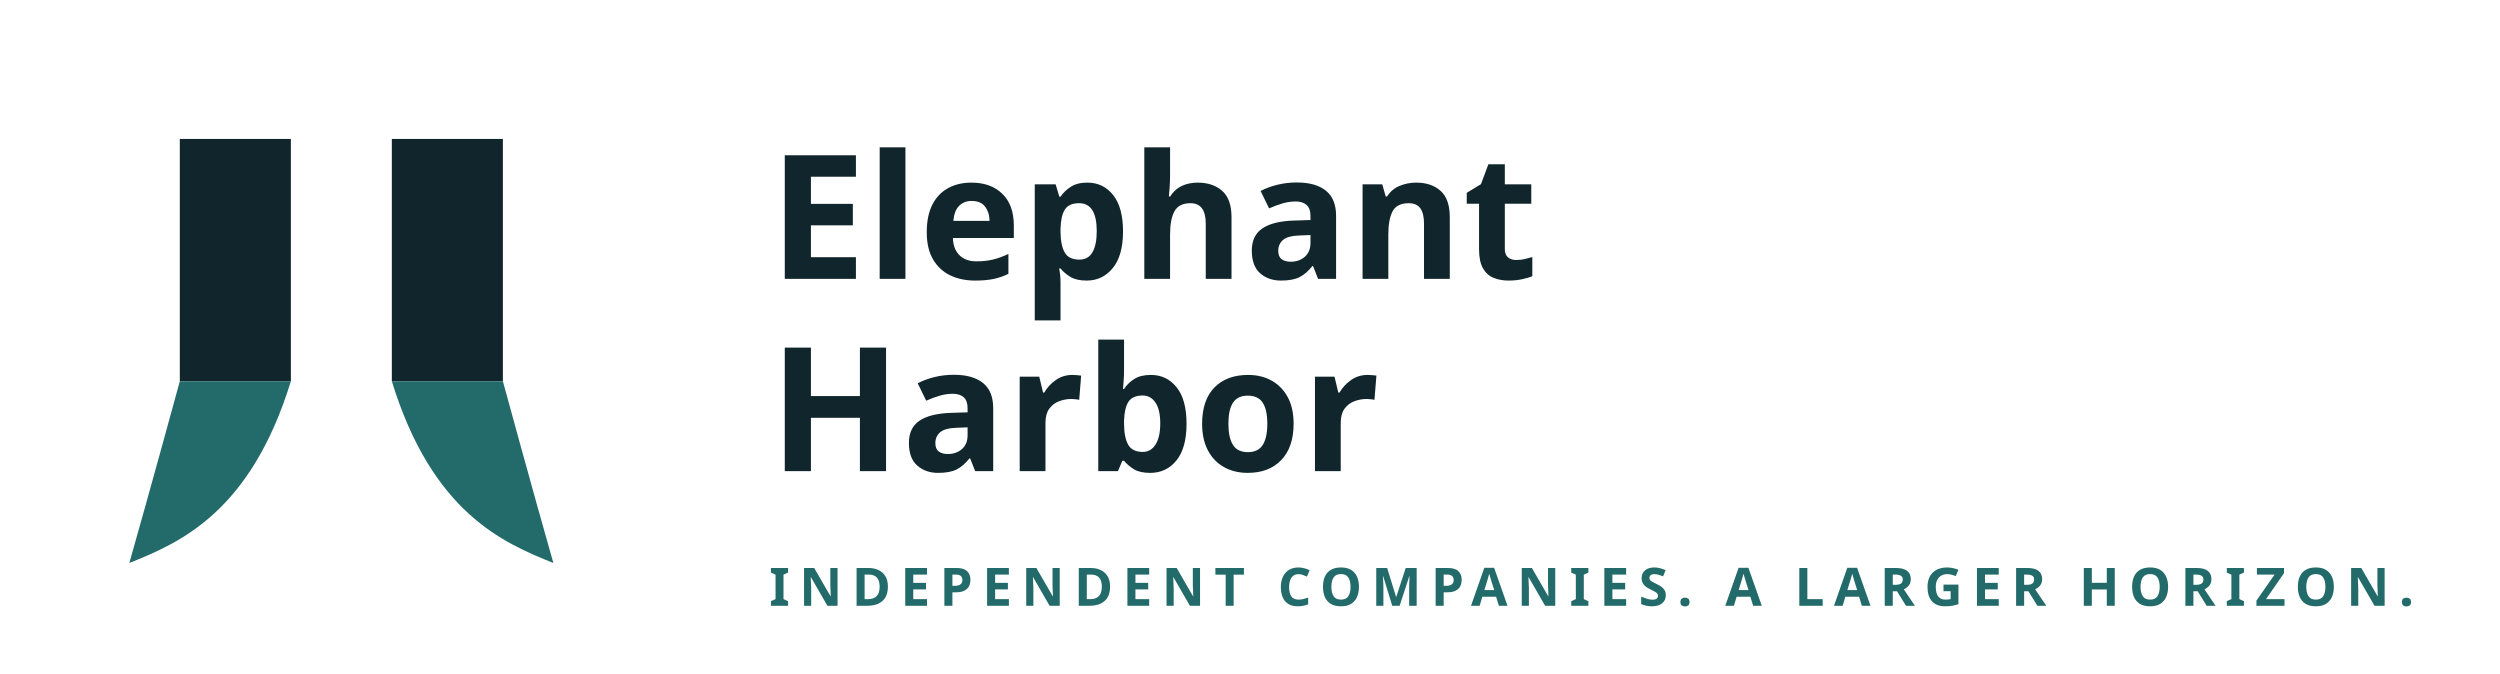
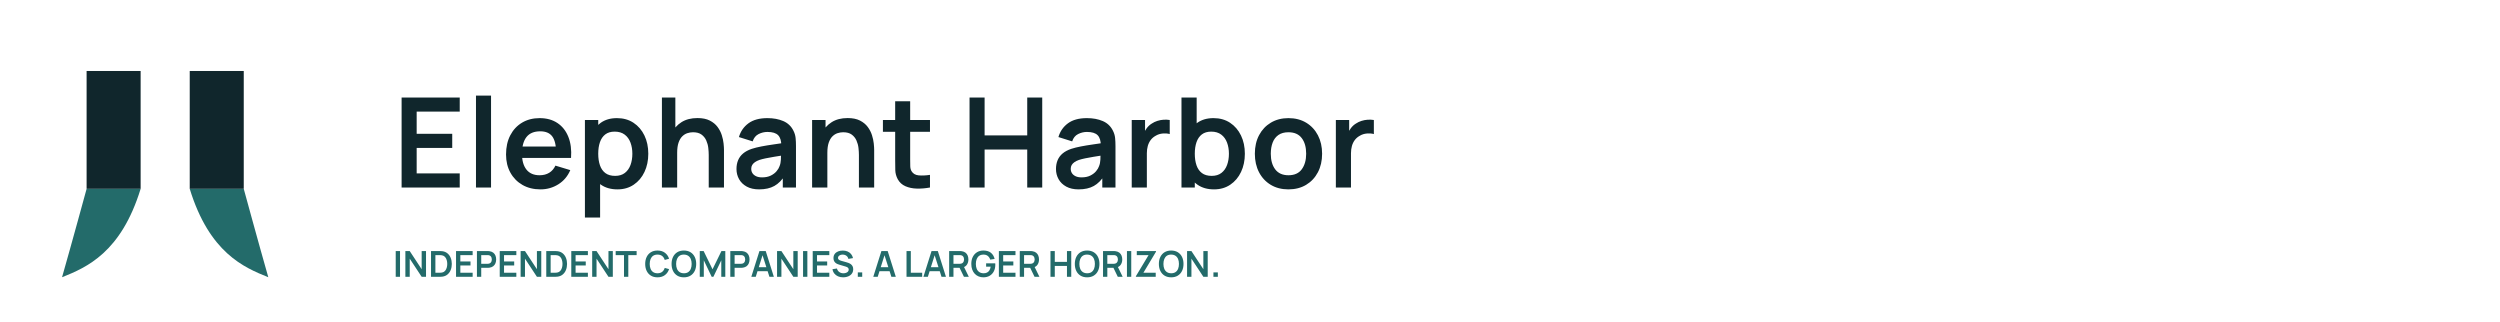
- <svg xmlns="http://www.w3.org/2000/svg" viewBox="0 0 520 140" role="img" aria-label="Elephant Harbor">
-   <g transform="translate(8,10) scale(1.05)">
+ <svg xmlns="http://www.w3.org/2000/svg" viewBox="0 0 560 72" role="img" aria-label="Elephant Harbor">
+   <g transform="translate(4,6) scale(0.55)">
    <rect x="28" y="18" width="22" height="48" fill="#10262C" />
    <path d="M28 66 C28 66 22 88 18 102 C28 98 42 92 50 66 Z" fill="#236B6A" />
    <rect x="70" y="18" width="22" height="48" fill="#10262C" />
    <path d="M92 66 C92 66 98 88 102 102 C92 98 78 92 70 66 Z" fill="#236B6A" />
  </g>
-   <text x="160" y="58" font-family="Manrope, system-ui, sans-serif" font-size="36" font-weight="700" fill="#10262C">Elephant</text>
-   <text x="160" y="98" font-family="Manrope, system-ui, sans-serif" font-size="36" font-weight="700" fill="#10262C">Harbor</text>
-   <text x="160" y="126" font-family="Manrope, system-ui, sans-serif" font-size="11" font-weight="600" letter-spacing="0.18em" fill="#236B6A">INDEPENDENT COMPANIES. A LARGER HORIZON.</text>
+   <path fill="#10262C" d="M89.96 42.0V21.84H102.98V25.004H93.334V29.974H101.3V33.138H93.334V38.836H102.98V42.0ZM106.62 42.0V21.42H109.994V42.0ZM121.068 42.42Q118.772 42.42 117.036 41.426Q115.3 40.432 114.327 38.668Q113.354 36.904 113.354 34.608Q113.354 32.13 114.306 30.303Q115.258 28.476 116.952 27.468Q118.646 26.46 120.872 26.46Q123.224 26.46 124.869 27.559Q126.514 28.658 127.312 30.66Q128.11 32.662 127.914 35.378H124.568V34.146Q124.554 31.682 123.7 30.548Q122.846 29.414 121.012 29.414Q118.94 29.414 117.932 30.695Q116.924 31.976 116.924 34.44Q116.924 36.736 117.932 37.996Q118.94 39.256 120.872 39.256Q122.118 39.256 123.021 38.703Q123.924 38.15 124.414 37.1L127.746 38.108Q126.878 40.152 125.065 41.286Q123.252 42.42 121.068 42.42ZM115.86 35.378V32.83H126.262V35.378ZM138.316 42.42Q136.104 42.42 134.606 41.37Q133.108 40.32 132.352 38.507Q131.596 36.694 131.596 34.44Q131.596 32.158 132.352 30.352Q133.108 28.546 134.571 27.503Q136.034 26.46 138.19 26.46Q140.332 26.46 141.907 27.503Q143.482 28.546 144.35 30.345Q145.218 32.144 145.218 34.44Q145.218 36.708 144.364 38.514Q143.51 40.32 141.956 41.37Q140.402 42.42 138.316 42.42ZM131.022 48.72V26.88H134.004V37.492H134.424V48.72ZM137.798 39.396Q139.114 39.396 139.968 38.738Q140.822 38.08 141.235 36.953Q141.648 35.826 141.648 34.44Q141.648 33.068 141.228 31.941Q140.808 30.814 139.926 30.149Q139.044 29.484 137.686 29.484Q136.398 29.484 135.586 30.107Q134.774 30.73 134.389 31.843Q134.004 32.956 134.004 34.44Q134.004 35.91 134.389 37.03Q134.774 38.15 135.607 38.773Q136.44 39.396 137.798 39.396ZM158.756 42.0V34.72Q158.756 34.006 158.658 33.138Q158.56 32.27 158.203 31.465Q157.846 30.66 157.139 30.142Q156.432 29.624 155.228 29.624Q154.584 29.624 153.954 29.834Q153.324 30.044 152.813 30.555Q152.302 31.066 151.994 31.955Q151.686 32.844 151.686 34.23L149.684 33.376Q149.684 31.444 150.433 29.876Q151.182 28.308 152.638 27.377Q154.094 26.446 156.222 26.446Q157.902 26.446 158.994 27.006Q160.086 27.566 160.73 28.434Q161.374 29.302 161.682 30.282Q161.99 31.262 162.081 32.137Q162.172 33.012 162.172 33.558V42.0ZM148.27 42.0V21.84H151.28V32.452H151.686V42.0ZM170.04 42.42Q168.402 42.42 167.268 41.797Q166.134 41.174 165.553 40.138Q164.972 39.102 164.972 37.856Q164.972 36.764 165.336 35.889Q165.7 35.014 166.456 34.377Q167.212 33.74 168.416 33.334Q169.326 33.04 170.551 32.802Q171.776 32.564 173.211 32.361Q174.646 32.158 176.214 31.92L175.01 32.606Q175.024 31.038 174.31 30.296Q173.596 29.554 171.902 29.554Q170.88 29.554 169.928 30.03Q168.976 30.506 168.598 31.668L165.518 30.702Q166.078 28.784 167.653 27.622Q169.228 26.46 171.902 26.46Q173.918 26.46 175.451 27.118Q176.984 27.776 177.726 29.274Q178.132 30.072 178.216 30.905Q178.3 31.738 178.3 32.718V42.0H175.346V38.724L175.836 39.256Q174.814 40.894 173.449 41.657Q172.084 42.42 170.04 42.42ZM170.712 39.732Q171.86 39.732 172.672 39.326Q173.484 38.92 173.967 38.332Q174.45 37.744 174.618 37.226Q174.884 36.582 174.919 35.749Q174.954 34.916 174.954 34.398L175.99 34.706Q174.464 34.944 173.372 35.126Q172.28 35.308 171.496 35.469Q170.712 35.63 170.11 35.826Q169.522 36.036 169.116 36.316Q168.71 36.596 168.493 36.96Q168.276 37.324 168.276 37.814Q168.276 38.374 168.556 38.801Q168.836 39.228 169.375 39.48Q169.914 39.732 170.712 39.732ZM192.398 42.0V34.72Q192.398 34.006 192.3 33.138Q192.202 32.27 191.845 31.465Q191.488 30.66 190.781 30.142Q190.074 29.624 188.87 29.624Q188.226 29.624 187.596 29.834Q186.966 30.044 186.455 30.555Q185.944 31.066 185.636 31.955Q185.328 32.844 185.328 34.23L183.326 33.376Q183.326 31.444 184.075 29.876Q184.824 28.308 186.28 27.377Q187.736 26.446 189.864 26.446Q191.544 26.446 192.636 27.006Q193.728 27.566 194.372 28.434Q195.016 29.302 195.324 30.282Q195.632 31.262 195.723 32.137Q195.814 33.012 195.814 33.558V42.0ZM181.912 42.0V26.88H184.922V31.57H185.328V42.0ZM208.316 42.0Q206.818 42.28 205.383 42.245Q203.948 42.21 202.814 41.713Q201.68 41.216 201.092 40.138Q200.574 39.158 200.546 38.136Q200.518 37.114 200.518 35.826V22.68H203.878V35.63Q203.878 36.54 203.899 37.226Q203.92 37.912 204.186 38.346Q204.69 39.186 205.796 39.284Q206.902 39.382 208.316 39.172ZM197.774 29.526V26.88H208.316V29.526ZM217.178 42.0V21.84H220.552V30.324H230.1V21.84H233.46V42.0H230.1V33.488H220.552V42.0ZM241.608 42.42Q239.97 42.42 238.836 41.797Q237.702 41.174 237.121 40.138Q236.54 39.102 236.54 37.856Q236.54 36.764 236.904 35.889Q237.268 35.014 238.024 34.377Q238.78 33.74 239.984 33.334Q240.894 33.04 242.119 32.802Q243.344 32.564 244.779 32.361Q246.214 32.158 247.782 31.92L246.578 32.606Q246.592 31.038 245.878 30.296Q245.164 29.554 243.47 29.554Q242.448 29.554 241.496 30.03Q240.544 30.506 240.166 31.668L237.086 30.702Q237.646 28.784 239.221 27.622Q240.796 26.46 243.47 26.46Q245.486 26.46 247.019 27.118Q248.552 27.776 249.294 29.274Q249.7 30.072 249.784 30.905Q249.868 31.738 249.868 32.718V42.0H246.914V38.724L247.404 39.256Q246.382 40.894 245.017 41.657Q243.652 42.42 241.608 42.42ZM242.28 39.732Q243.428 39.732 244.24 39.326Q245.052 38.92 245.535 38.332Q246.018 37.744 246.186 37.226Q246.452 36.582 246.487 35.749Q246.522 34.916 246.522 34.398L247.558 34.706Q246.032 34.944 244.94 35.126Q243.848 35.308 243.064 35.469Q242.28 35.63 241.678 35.826Q241.09 36.036 240.684 36.316Q240.278 36.596 240.061 36.96Q239.844 37.324 239.844 37.814Q239.844 38.374 240.124 38.801Q240.404 39.228 240.943 39.48Q241.482 39.732 242.28 39.732ZM253.508 42.0V26.88H256.49V30.562L256.126 30.086Q256.406 29.33 256.875 28.707Q257.344 28.084 258.002 27.678Q258.562 27.3 259.241 27.083Q259.92 26.866 260.634 26.817Q261.348 26.768 262.02 26.88V30.03Q261.348 29.834 260.473 29.904Q259.598 29.974 258.898 30.394Q258.198 30.772 257.757 31.36Q257.316 31.948 257.106 32.697Q256.896 33.446 256.896 34.314V42.0ZM271.946 42.42Q269.734 42.42 268.236 41.37Q266.738 40.32 265.982 38.507Q265.226 36.694 265.226 34.44Q265.226 32.158 265.982 30.352Q266.738 28.546 268.201 27.503Q269.664 26.46 271.82 26.46Q273.962 26.46 275.537 27.503Q277.112 28.546 277.98 30.345Q278.848 32.144 278.848 34.44Q278.848 36.708 277.994 38.514Q277.14 40.32 275.586 41.37Q274.032 42.42 271.946 42.42ZM264.652 42.0V21.84H268.054V31.388H267.634V42.0ZM271.428 39.396Q272.744 39.396 273.598 38.738Q274.452 38.08 274.865 36.953Q275.278 35.826 275.278 34.44Q275.278 33.068 274.858 31.941Q274.438 30.814 273.556 30.149Q272.674 29.484 271.316 29.484Q270.028 29.484 269.216 30.107Q268.404 30.73 268.019 31.843Q267.634 32.956 267.634 34.44Q267.634 35.91 268.019 37.03Q268.404 38.15 269.237 38.773Q270.07 39.396 271.428 39.396ZM288.606 42.42Q286.338 42.42 284.644 41.398Q282.95 40.376 282.019 38.577Q281.088 36.778 281.088 34.44Q281.088 32.06 282.04 30.268Q282.992 28.476 284.686 27.468Q286.38 26.46 288.606 26.46Q290.888 26.46 292.582 27.482Q294.276 28.504 295.214 30.303Q296.152 32.102 296.152 34.44Q296.152 36.792 295.207 38.591Q294.262 40.39 292.568 41.405Q290.874 42.42 288.606 42.42ZM288.606 39.256Q290.622 39.256 291.602 37.912Q292.582 36.568 292.582 34.44Q292.582 32.242 291.588 30.933Q290.594 29.624 288.606 29.624Q287.248 29.624 286.373 30.233Q285.498 30.842 285.078 31.927Q284.658 33.012 284.658 34.44Q284.658 36.638 285.659 37.947Q286.66 39.256 288.606 39.256ZM299.232 42.0V26.88H302.214V30.562L301.85 30.086Q302.13 29.33 302.599 28.707Q303.068 28.084 303.726 27.678Q304.286 27.3 304.965 27.083Q305.644 26.866 306.358 26.817Q307.072 26.768 307.744 26.88V30.03Q307.072 29.834 306.197 29.904Q305.322 29.974 304.622 30.394Q303.922 30.772 303.481 31.36Q303.04 31.948 302.83 32.697Q302.62 33.446 302.62 34.314V42.0Z" />
+   <path fill="#236B6A" d="M88.64 62.0V56.24H89.604V62.0ZM90.804 62.0V56.24H91.78L94.452 60.3V56.24H95.428V62.0H94.452L91.78 57.94V62.0ZM96.548 62.0V56.24H98.384Q98.456 56.24 98.67 56.244Q98.884 56.248 99.084 56.272Q99.768 56.36 100.242 56.758Q100.716 57.156 100.96 57.772Q101.204 58.388 101.204 59.12Q101.204 59.852 100.96 60.468Q100.716 61.084 100.242 61.482Q99.768 61.88 99.084 61.968Q98.888 61.992 98.672 61.996Q98.456 62.0 98.384 62.0ZM97.528 61.092H98.384Q98.504 61.092 98.69 61.084Q98.876 61.076 99.02 61.048Q99.428 60.972 99.684 60.684Q99.94 60.396 100.062 59.984Q100.184 59.572 100.184 59.12Q100.184 58.652 100.06 58.24Q99.936 57.828 99.678 57.548Q99.42 57.268 99.02 57.192Q98.876 57.16 98.69 57.154Q98.504 57.148 98.384 57.148H97.528ZM102.152 62.0V56.24H105.872V57.144H103.116V58.564H105.392V59.468H103.116V61.096H105.872V62.0ZM106.832 62.0V56.24H109.212Q109.296 56.24 109.428 56.246Q109.56 56.252 109.672 56.272Q110.172 56.348 110.498 56.604Q110.824 56.86 110.982 57.25Q111.14 57.64 111.14 58.116Q111.14 58.588 110.98 58.978Q110.82 59.368 110.494 59.624Q110.168 59.88 109.672 59.956Q109.56 59.972 109.426 59.98Q109.292 59.988 109.212 59.988H107.796V62.0ZM107.796 59.088H109.172Q109.252 59.088 109.352 59.08Q109.452 59.072 109.536 59.048Q109.776 58.988 109.914 58.836Q110.052 58.684 110.11 58.492Q110.168 58.3 110.168 58.116Q110.168 57.932 110.11 57.738Q110.052 57.544 109.914 57.392Q109.776 57.24 109.536 57.18Q109.452 57.156 109.352 57.15Q109.252 57.144 109.172 57.144H107.796ZM111.94 62.0V56.24H115.66V57.144H112.904V58.564H115.18V59.468H112.904V61.096H115.66V62.0ZM116.62 62.0V56.24H117.596L120.268 60.3V56.24H121.244V62.0H120.268L117.596 57.94V62.0ZM122.364 62.0V56.24H124.2Q124.272 56.24 124.486 56.244Q124.7 56.248 124.9 56.272Q125.584 56.36 126.058 56.758Q126.532 57.156 126.776 57.772Q127.02 58.388 127.02 59.12Q127.02 59.852 126.776 60.468Q126.532 61.084 126.058 61.482Q125.584 61.88 124.9 61.968Q124.704 61.992 124.488 61.996Q124.272 62.0 124.2 62.0ZM123.344 61.092H124.2Q124.32 61.092 124.506 61.084Q124.692 61.076 124.836 61.048Q125.244 60.972 125.5 60.684Q125.756 60.396 125.878 59.984Q126.0 59.572 126.0 59.12Q126.0 58.652 125.876 58.24Q125.752 57.828 125.494 57.548Q125.236 57.268 124.836 57.192Q124.692 57.16 124.506 57.154Q124.32 57.148 124.2 57.148H123.344ZM127.968 62.0V56.24H131.688V57.144H128.932V58.564H131.208V59.468H128.932V61.096H131.688V62.0ZM132.648 62.0V56.24H133.624L136.296 60.3V56.24H137.272V62.0H136.296L133.624 57.94V62.0ZM139.776 62.0V57.144H137.912V56.24H142.604V57.144H140.74V62.0ZM147.28 62.12Q146.416 62.12 145.8 61.742Q145.184 61.364 144.854 60.688Q144.524 60.012 144.524 59.12Q144.524 58.228 144.854 57.552Q145.184 56.876 145.8 56.498Q146.416 56.12 147.28 56.12Q148.276 56.12 148.94 56.618Q149.604 57.116 149.872 57.96L148.9 58.228Q148.732 57.664 148.328 57.346Q147.924 57.028 147.28 57.028Q146.7 57.028 146.314 57.288Q145.928 57.548 145.734 58.018Q145.54 58.488 145.536 59.12Q145.536 59.752 145.73 60.222Q145.924 60.692 146.312 60.952Q146.7 61.212 147.28 61.212Q147.924 61.212 148.328 60.892Q148.732 60.572 148.9 60.012L149.872 60.28Q149.604 61.124 148.94 61.622Q148.276 62.12 147.28 62.12ZM153.188 62.12Q152.324 62.12 151.708 61.742Q151.092 61.364 150.762 60.688Q150.432 60.012 150.432 59.12Q150.432 58.228 150.762 57.552Q151.092 56.876 151.708 56.498Q152.324 56.12 153.188 56.12Q154.052 56.12 154.67 56.498Q155.288 56.876 155.618 57.552Q155.948 58.228 155.948 59.12Q155.948 60.012 155.618 60.688Q155.288 61.364 154.67 61.742Q154.052 62.12 153.188 62.12ZM153.188 61.212Q153.768 61.216 154.154 60.956Q154.54 60.696 154.734 60.224Q154.928 59.752 154.928 59.12Q154.928 58.488 154.734 58.022Q154.54 57.556 154.154 57.296Q153.768 57.036 153.188 57.028Q152.608 57.024 152.224 57.284Q151.84 57.544 151.646 58.016Q151.452 58.488 151.452 59.12Q151.452 59.752 151.644 60.218Q151.836 60.684 152.222 60.944Q152.608 61.204 153.188 61.212ZM156.748 62.0V56.24H157.616L159.608 60.32L161.6 56.24H162.468V62.0H161.568V58.308L159.8 62.0H159.416L157.652 58.308V62.0ZM163.588 62.0V56.24H165.968Q166.052 56.24 166.184 56.246Q166.316 56.252 166.428 56.272Q166.928 56.348 167.254 56.604Q167.58 56.86 167.738 57.25Q167.896 57.64 167.896 58.116Q167.896 58.588 167.736 58.978Q167.576 59.368 167.25 59.624Q166.924 59.88 166.428 59.956Q166.316 59.972 166.182 59.98Q166.048 59.988 165.968 59.988H164.552V62.0ZM164.552 59.088H165.928Q166.008 59.088 166.108 59.08Q166.208 59.072 166.292 59.048Q166.532 58.988 166.67 58.836Q166.808 58.684 166.866 58.492Q166.924 58.3 166.924 58.116Q166.924 57.932 166.866 57.738Q166.808 57.544 166.67 57.392Q166.532 57.24 166.292 57.18Q166.208 57.156 166.108 57.15Q166.008 57.144 165.928 57.144H164.552ZM168.296 62.0 170.112 56.24H171.524L173.34 62.0H172.348L170.7 56.832H170.916L169.288 62.0ZM169.308 60.752V59.852H172.332V60.752ZM174.06 62.0V56.24H175.036L177.708 60.3V56.24H178.684V62.0H177.708L175.036 57.94V62.0ZM179.884 62.0V56.24H180.848V62.0ZM182.048 62.0V56.24H185.768V57.144H183.012V58.564H185.288V59.468H183.012V61.096H185.768V62.0ZM188.86 62.12Q188.228 62.12 187.722 61.9Q187.216 61.68 186.89 61.27Q186.564 60.86 186.476 60.296L187.476 60.144Q187.604 60.656 188.002 60.936Q188.4 61.216 188.92 61.216Q189.228 61.216 189.5 61.12Q189.772 61.024 189.942 60.84Q190.112 60.656 190.112 60.388Q190.112 60.268 190.072 60.166Q190.032 60.064 189.954 59.984Q189.876 59.904 189.754 59.838Q189.632 59.772 189.472 59.724L187.984 59.284Q187.792 59.228 187.57 59.134Q187.348 59.04 187.15 58.874Q186.952 58.708 186.826 58.45Q186.7 58.192 186.7 57.812Q186.7 57.256 186.982 56.878Q187.264 56.5 187.742 56.312Q188.22 56.124 188.804 56.128Q189.396 56.132 189.86 56.33Q190.324 56.528 190.636 56.904Q190.948 57.28 191.076 57.812L190.04 57.992Q189.976 57.688 189.794 57.474Q189.612 57.26 189.35 57.148Q189.088 57.036 188.792 57.028Q188.504 57.024 188.258 57.114Q188.012 57.204 187.862 57.372Q187.712 57.54 187.712 57.764Q187.712 57.976 187.84 58.11Q187.968 58.244 188.158 58.322Q188.348 58.4 188.544 58.452L189.576 58.74Q189.788 58.796 190.052 58.892Q190.316 58.988 190.56 59.16Q190.804 59.332 190.962 59.612Q191.12 59.892 191.12 60.324Q191.12 60.772 190.934 61.11Q190.748 61.448 190.432 61.672Q190.116 61.896 189.71 62.008Q189.304 62.12 188.86 62.12ZM192.148 62.0V61.012H193.136V62.0ZM195.616 62.0 197.432 56.24H198.844L200.66 62.0H199.668L198.02 56.832H198.236L196.608 62.0ZM196.628 60.752V59.852H199.652V60.752ZM203.06 62.0V56.24H204.024V61.096H206.568V62.0ZM206.848 62.0 208.664 56.24H210.076L211.892 62.0H210.9L209.252 56.832H209.468L207.84 62.0ZM207.86 60.752V59.852H210.884V60.752ZM212.612 62.0V56.24H214.992Q215.076 56.24 215.208 56.246Q215.34 56.252 215.452 56.272Q215.952 56.348 216.278 56.604Q216.604 56.86 216.762 57.25Q216.92 57.64 216.92 58.116Q216.92 58.82 216.564 59.326Q216.208 59.832 215.472 59.952L215.06 59.988H213.576V62.0ZM215.92 62.0 214.784 59.656 215.764 59.44 217.012 62.0ZM213.576 59.088H214.952Q215.032 59.088 215.132 59.08Q215.232 59.072 215.316 59.048Q215.556 58.988 215.694 58.836Q215.832 58.684 215.89 58.492Q215.948 58.3 215.948 58.116Q215.948 57.932 215.89 57.738Q215.832 57.544 215.694 57.392Q215.556 57.24 215.316 57.18Q215.232 57.156 215.132 57.15Q215.032 57.144 214.952 57.144H213.576ZM220.268 62.12Q219.708 62.12 219.218 61.922Q218.728 61.724 218.358 61.34Q217.988 60.956 217.78 60.398Q217.572 59.84 217.572 59.12Q217.572 58.176 217.924 57.506Q218.276 56.836 218.888 56.478Q219.5 56.12 220.268 56.12Q221.332 56.12 221.954 56.614Q222.576 57.108 222.796 58.0L221.812 58.156Q221.648 57.644 221.276 57.338Q220.904 57.032 220.328 57.032Q219.748 57.024 219.364 57.284Q218.98 57.544 218.786 58.016Q218.592 58.488 218.592 59.12Q218.592 59.752 218.784 60.218Q218.976 60.684 219.362 60.944Q219.748 61.204 220.328 61.212Q220.764 61.216 221.092 61.054Q221.42 60.892 221.628 60.562Q221.836 60.232 221.908 59.736H220.892V58.98H222.932Q222.94 59.044 222.944 59.168Q222.948 59.292 222.948 59.316Q222.948 60.132 222.626 60.766Q222.304 61.4 221.704 61.76Q221.104 62.12 220.268 62.12ZM223.748 62.0V56.24H227.468V57.144H224.712V58.564H226.988V59.468H224.712V61.096H227.468V62.0ZM228.428 62.0V56.24H230.808Q230.892 56.24 231.024 56.246Q231.156 56.252 231.268 56.272Q231.768 56.348 232.094 56.604Q232.42 56.86 232.578 57.25Q232.736 57.64 232.736 58.116Q232.736 58.82 232.38 59.326Q232.024 59.832 231.288 59.952L230.876 59.988H229.392V62.0ZM231.736 62.0 230.6 59.656 231.58 59.44 232.828 62.0ZM229.392 59.088H230.768Q230.848 59.088 230.948 59.08Q231.048 59.072 231.132 59.048Q231.372 58.988 231.51 58.836Q231.648 58.684 231.706 58.492Q231.764 58.3 231.764 58.116Q231.764 57.932 231.706 57.738Q231.648 57.544 231.51 57.392Q231.372 57.24 231.132 57.18Q231.048 57.156 230.948 57.15Q230.848 57.144 230.768 57.144H229.392ZM235.308 62.0V56.24H236.272V58.664H239.0V56.24H239.96V62.0H239.0V59.568H236.272V62.0ZM243.516 62.12Q242.652 62.12 242.036 61.742Q241.42 61.364 241.09 60.688Q240.76 60.012 240.76 59.12Q240.76 58.228 241.09 57.552Q241.42 56.876 242.036 56.498Q242.652 56.12 243.516 56.12Q244.38 56.12 244.998 56.498Q245.616 56.876 245.946 57.552Q246.276 58.228 246.276 59.12Q246.276 60.012 245.946 60.688Q245.616 61.364 244.998 61.742Q244.38 62.12 243.516 62.12ZM243.516 61.212Q244.096 61.216 244.482 60.956Q244.868 60.696 245.062 60.224Q245.256 59.752 245.256 59.12Q245.256 58.488 245.062 58.022Q244.868 57.556 244.482 57.296Q244.096 57.036 243.516 57.028Q242.936 57.024 242.552 57.284Q242.168 57.544 241.974 58.016Q241.78 58.488 241.78 59.12Q241.78 59.752 241.972 60.218Q242.164 60.684 242.55 60.944Q242.936 61.204 243.516 61.212ZM247.076 62.0V56.24H249.456Q249.54 56.24 249.672 56.246Q249.804 56.252 249.916 56.272Q250.416 56.348 250.742 56.604Q251.068 56.86 251.226 57.25Q251.384 57.64 251.384 58.116Q251.384 58.82 251.028 59.326Q250.672 59.832 249.936 59.952L249.524 59.988H248.04V62.0ZM250.384 62.0 249.248 59.656 250.228 59.44 251.476 62.0ZM248.04 59.088H249.416Q249.496 59.088 249.596 59.08Q249.696 59.072 249.78 59.048Q250.02 58.988 250.158 58.836Q250.296 58.684 250.354 58.492Q250.412 58.3 250.412 58.116Q250.412 57.932 250.354 57.738Q250.296 57.544 250.158 57.392Q250.02 57.24 249.78 57.18Q249.696 57.156 249.596 57.15Q249.496 57.144 249.416 57.144H248.04ZM252.436 62.0V56.24H253.4V62.0ZM254.44 62.0V61.868L257.28 57.144H254.64V56.24H258.948V56.376L256.124 61.092H258.88V62.0ZM262.344 62.12Q261.48 62.12 260.864 61.742Q260.248 61.364 259.918 60.688Q259.588 60.012 259.588 59.12Q259.588 58.228 259.918 57.552Q260.248 56.876 260.864 56.498Q261.48 56.12 262.344 56.12Q263.208 56.12 263.826 56.498Q264.444 56.876 264.774 57.552Q265.104 58.228 265.104 59.12Q265.104 60.012 264.774 60.688Q264.444 61.364 263.826 61.742Q263.208 62.12 262.344 62.12ZM262.344 61.212Q262.924 61.216 263.31 60.956Q263.696 60.696 263.89 60.224Q264.084 59.752 264.084 59.12Q264.084 58.488 263.89 58.022Q263.696 57.556 263.31 57.296Q262.924 57.036 262.344 57.028Q261.764 57.024 261.38 57.284Q260.996 57.544 260.802 58.016Q260.608 58.488 260.608 59.12Q260.608 59.752 260.8 60.218Q260.992 60.684 261.378 60.944Q261.764 61.204 262.344 61.212ZM265.904 62.0V56.24H266.88L269.552 60.3V56.24H270.528V62.0H269.552L266.88 57.94V62.0ZM271.808 62.0V61.012H272.796V62.0Z" />
</svg>
